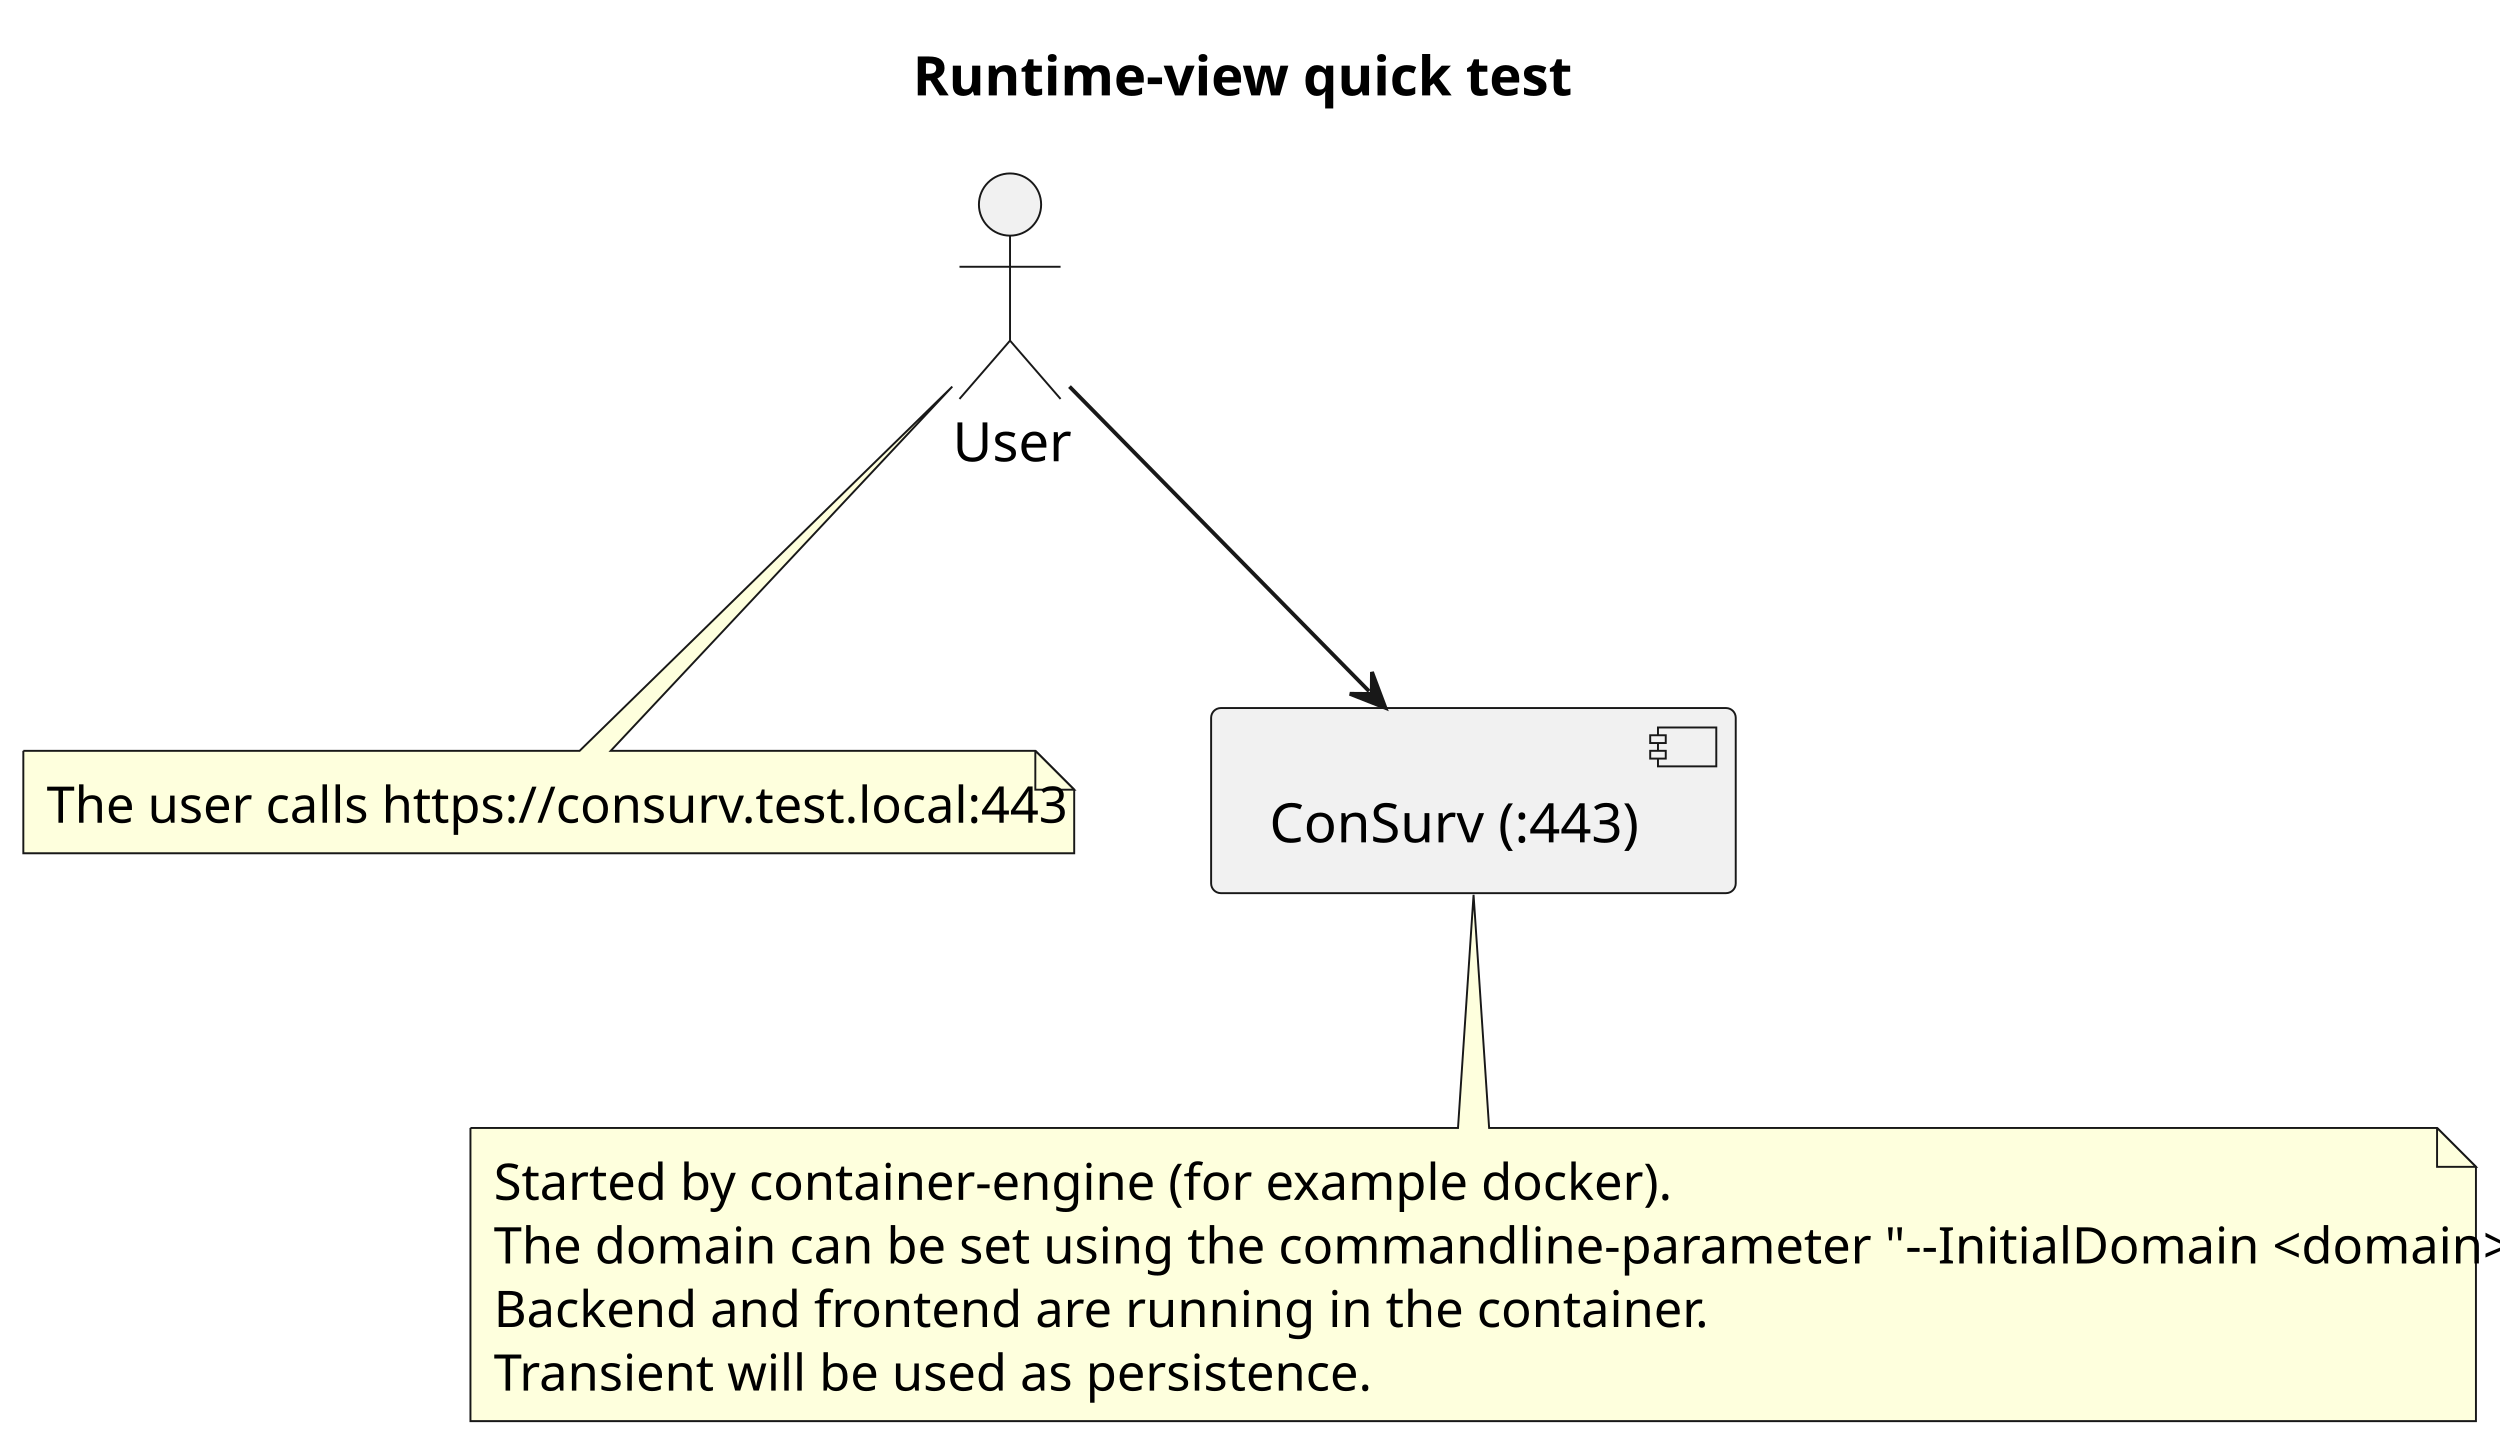
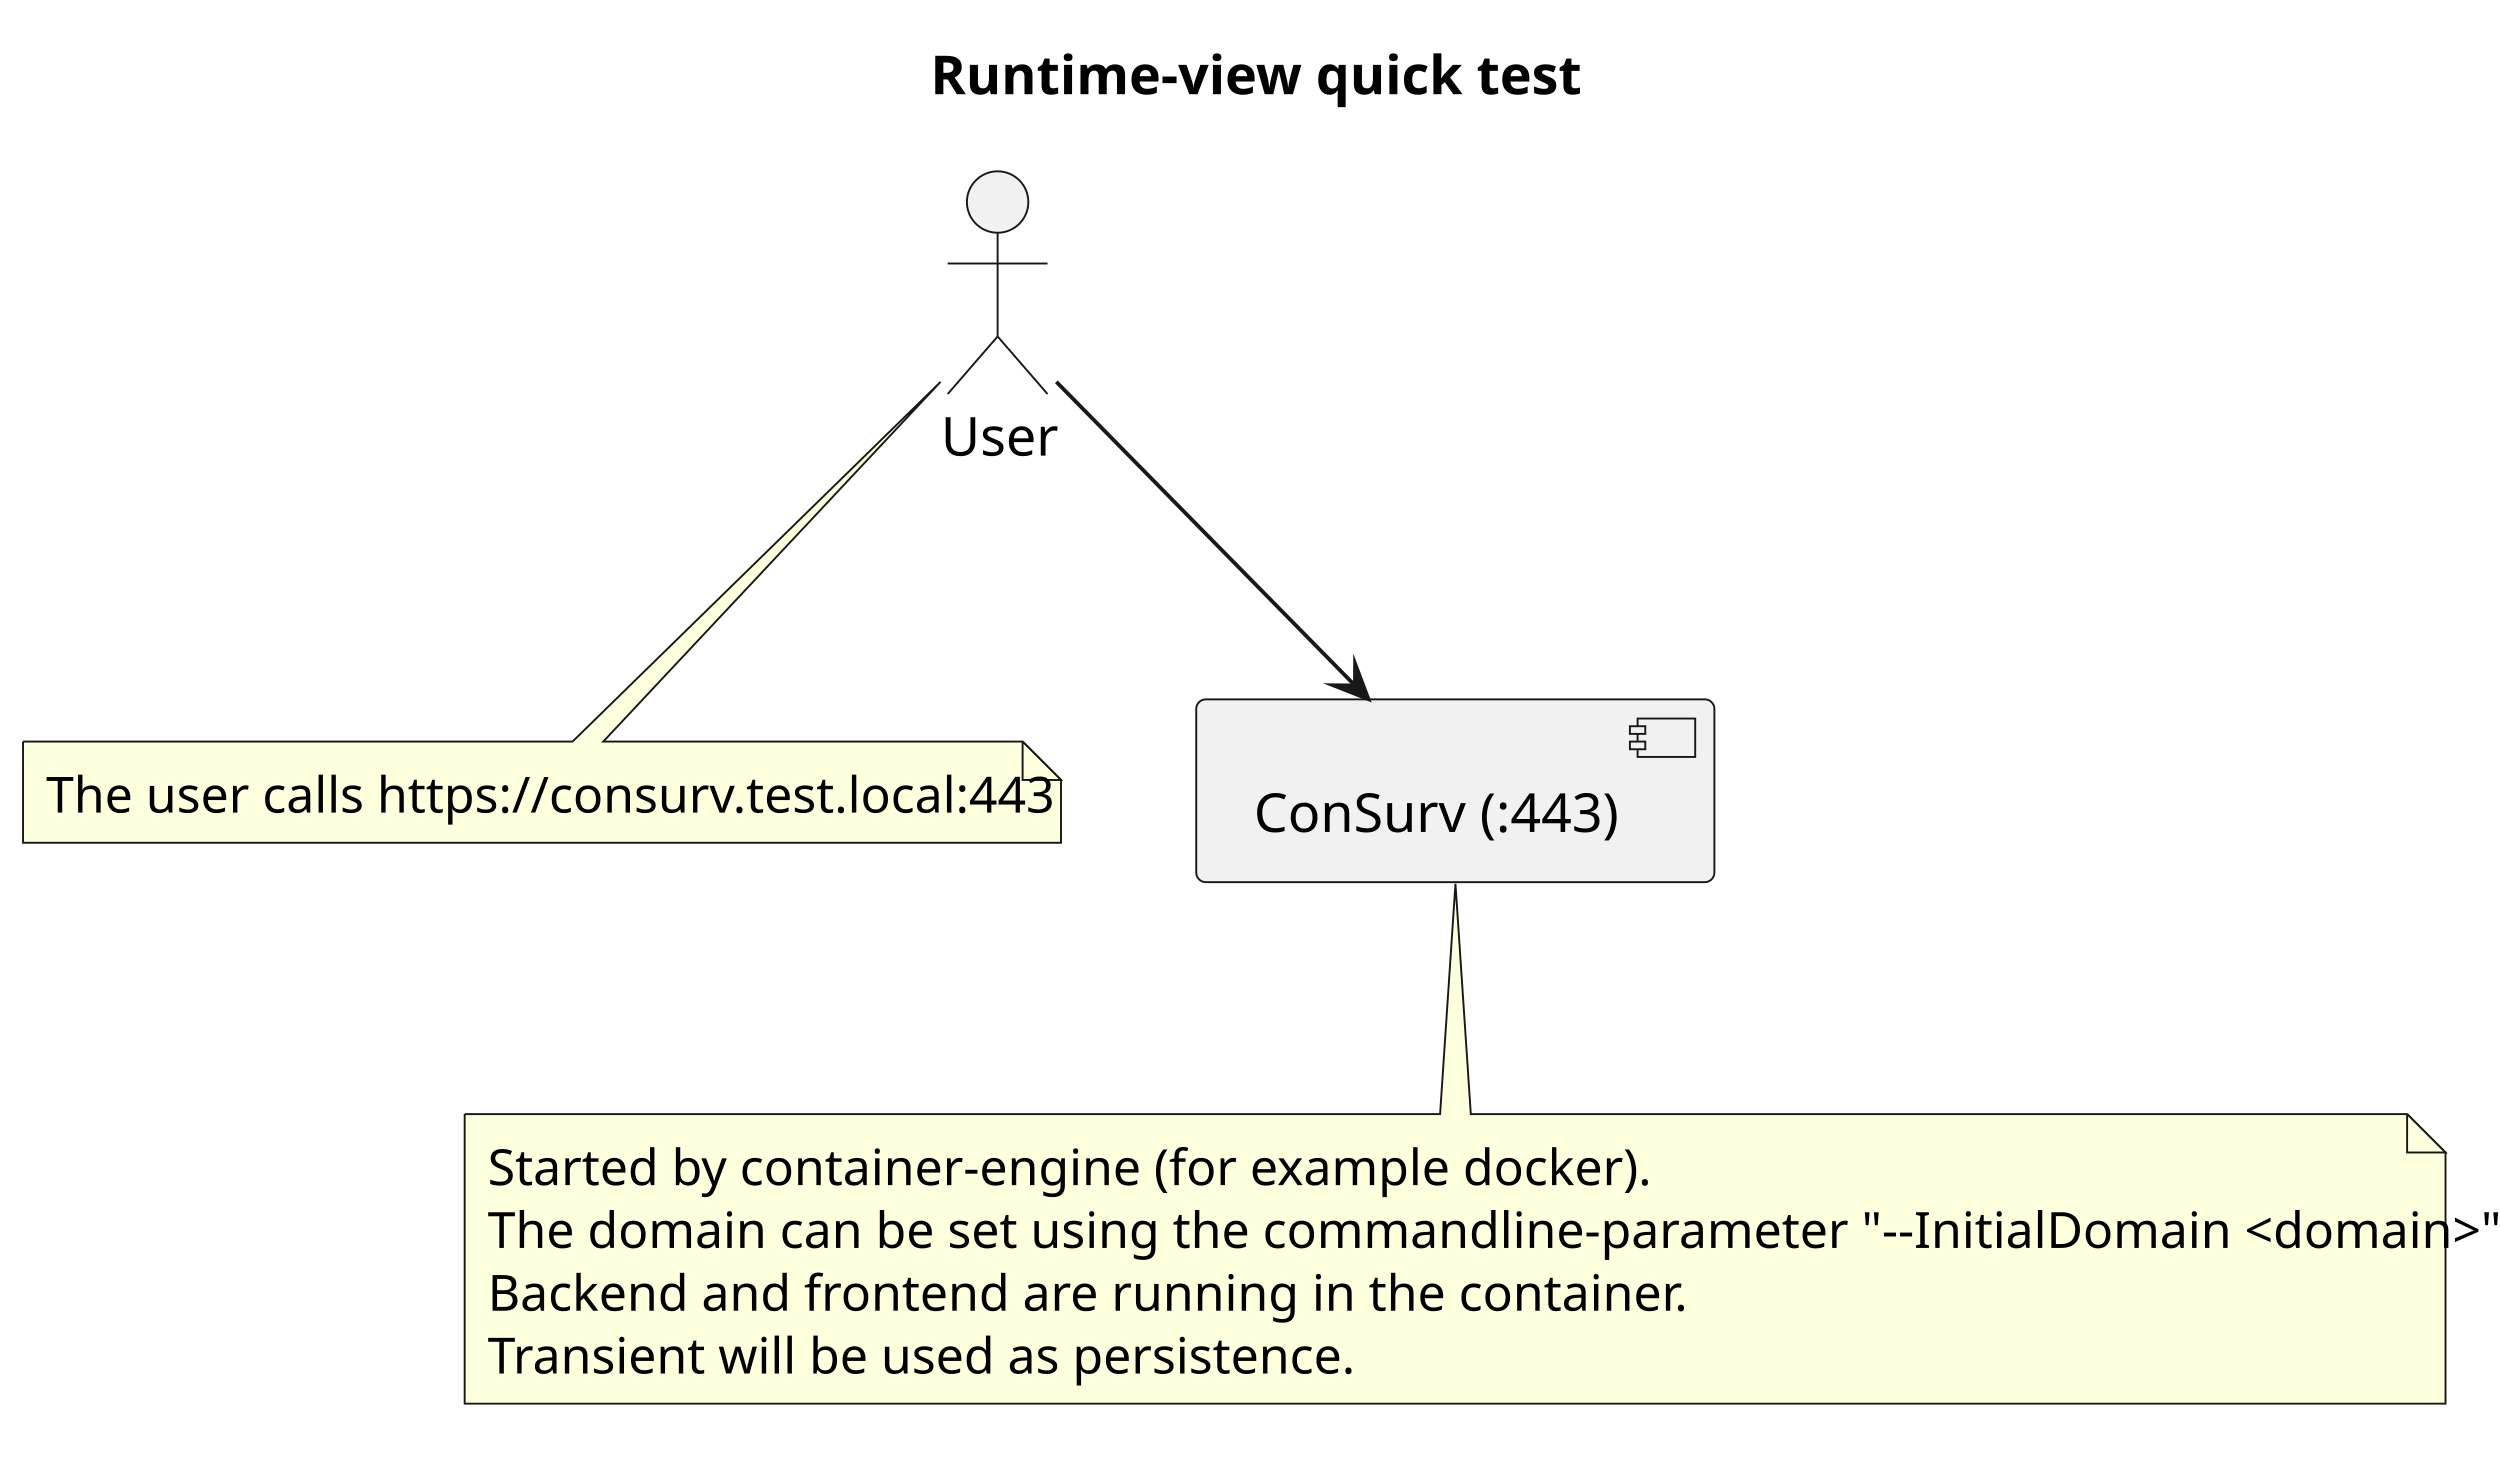
- <svg xmlns="http://www.w3.org/2000/svg" contentStyleType="text/css" data-diagram-type="DESCRIPTION" height="372px" preserveAspectRatio="none" style="width:643px;height:372px;background:#FFFFFF;" version="1.1" viewBox="0 0 643 372" width="643px" zoomAndPan="magnify">
+ <svg xmlns="http://www.w3.org/2000/svg" contentStyleType="text/css" data-diagram-type="DESCRIPTION" height="380px" preserveAspectRatio="none" style="width:651px;height:380px;background:#FFFFFF;" version="1.1" viewBox="0 0 651 380" width="651px" zoomAndPan="magnify">
  <defs />
  <g>
    <g class="title" data-source-line="1">
-       <text fill="#000000" font-family="sans-serif" font-size="14" font-weight="bold" lengthAdjust="spacing" textLength="160.255" x="234.779" y="24.533">Runtime-view quick test</text>
+       <text fill="#000000" font-family="sans-serif" font-size="14" font-weight="700" lengthAdjust="spacing" textLength="160.255" x="242.279" y="24.533">Runtime-view quick test</text>
    </g>
-     <g class="entity" data-entity="user" data-source-line="3" data-uid="ent0002" id="entity_user">
+     <g class="entity" data-qualified-name="user" data-source-line="3" id="ent0001">
      <ellipse cx="259.779" cy="52.609" fill="#F1F1F1" rx="8" ry="8" style="stroke:#181818;stroke-width:0.5;" />
      <path d="M259.779,60.609 L259.779,87.609 M246.779,68.609 L272.779,68.609 M259.779,87.609 L246.779,102.609 M259.779,87.609 L272.779,102.609" fill="none" style="stroke:#181818;stroke-width:0.5;" />
      <text fill="#000000" font-family="sans-serif" font-size="14" lengthAdjust="spacing" textLength="29.559" x="245" y="118.643">User</text>
    </g>
-     <g class="entity" data-entity="UserNote" data-source-line="5" data-uid="ent0003" id="entity_UserNote">
+     <g class="entity" data-qualified-name="UserNote" data-source-line="5" id="ent0002">
      <path d="M6,193.109 L6,219.461 A0,0 0 0 0 6,219.461 L276.285,219.461 A0,0 0 0 0 276.285,219.461 L276.285,203.109 L266.285,193.109 L157.08,193.109 L244.93,99.429 L149.08,193.109 L6,193.109 A0,0 0 0 0 6,193.109" fill="#FEFFDD" style="stroke:#181818;stroke-width:0.5;" />
      <path d="M266.285,193.109 L266.285,203.109 L276.285,203.109 L266.285,193.109" fill="#FEFFDD" style="stroke:#181818;stroke-width:0.5;" />
      <text fill="#000000" font-family="sans-serif" font-size="13" lengthAdjust="spacing" textLength="249.285" x="12" y="211.605">The user calls https://consurv.test.local:443</text>
    </g>
-     <g class="entity" data-entity="ConSurv" data-source-line="9" data-uid="ent0005" id="entity_ConSurv">
+     <g class="entity" data-qualified-name="ConSurv" data-source-line="9" id="ent0004">
      <rect fill="#F1F1F1" height="47.609" rx="2.5" ry="2.5" style="stroke:#181818;stroke-width:0.5;" width="134.931" x="311.5" y="182.109" />
      <rect fill="#F1F1F1" height="10" style="stroke:#181818;stroke-width:0.5;" width="15" x="426.431" y="187.109" />
      <rect fill="#F1F1F1" height="2" style="stroke:#181818;stroke-width:0.5;" width="4" x="424.431" y="189.109" />
      <rect fill="#F1F1F1" height="2" style="stroke:#181818;stroke-width:0.5;" width="4" x="424.431" y="193.109" />
      <text fill="#000000" font-family="sans-serif" font-size="14" lengthAdjust="spacing" textLength="94.931" x="326.5" y="216.643">ConSurv (:443)</text>
    </g>
-     <g class="entity" data-entity="ConSurvNote" data-source-line="11" data-uid="ent0006" id="entity_ConSurvNote">
+     <g class="entity" data-qualified-name="ConSurvNote" data-source-line="11" id="ent0005">
      <path d="M121,290.109 L121,365.516 A0,0 0 0 0 121,365.516 L636.812,365.516 A0,0 0 0 0 636.812,365.516 L636.812,300.109 L626.812,290.109 L383,290.109 L379,230.149 L375,290.109 L121,290.109 A0,0 0 0 0 121,290.109" fill="#FEFFDD" style="stroke:#181818;stroke-width:0.5;" />
      <path d="M626.812,290.109 L626.812,300.109 L636.812,300.109 L626.812,290.109" fill="#FEFFDD" style="stroke:#181818;stroke-width:0.5;" />
      <text fill="#000000" font-family="sans-serif" font-size="13" lengthAdjust="spacing" textLength="286.146" x="127" y="308.604">Started by container-engine (for example docker).</text>
      <text fill="#000000" font-family="sans-serif" font-size="13" lengthAdjust="spacing" textLength="494.812" x="127" y="324.956">The domain can be set using the commandline-parameter "--InitialDomain &lt;domain&gt;".</text>
      <text fill="#000000" font-family="sans-serif" font-size="13" lengthAdjust="spacing" textLength="292.703" x="127" y="341.308">Backend and frontend are running in the container.</text>
      <text fill="#000000" font-family="sans-serif" font-size="13" lengthAdjust="spacing" textLength="216.773" x="127" y="357.659">Transient will be used as persistence.</text>
    </g>
-     <g class="link" data-entity-1="user" data-entity-2="ConSurv" data-source-line="18" data-uid="lnk8" id="link_user_ConSurv">
-       <path d="M275.07,99.429 C295.59,120.289 328.263,153.522 352.123,177.782" fill="none" id="user-to-ConSurv" style="stroke:#181818;stroke-width:1;" />
-       <polygon fill="#181818" points="356.33,182.059,352.871,172.838,352.824,178.495,347.167,178.448,356.33,182.059" style="stroke:#181818;stroke-width:1;" />
+     <g class="link" data-entity-1="ent0001" data-entity-2="ent0004" data-link-type="dependency" data-source-line="18" id="lnk7">
+       <path d="M275.07,99.429 C295.59,120.289 328.964,154.235 352.824,178.495" fill="none" id="user-to-ConSurv" style="stroke:#181818;stroke-width:1;" />
+       <polygon fill="#181818" points="356.33,182.059,352.871,172.838,352.824,178.495,347.167,178.448,356.33,182.059" style="stroke:#181818;stroke-width:1;stroke-linejoin:miter;stroke-miterlimit:10;" />
    </g>
  </g>
</svg>
